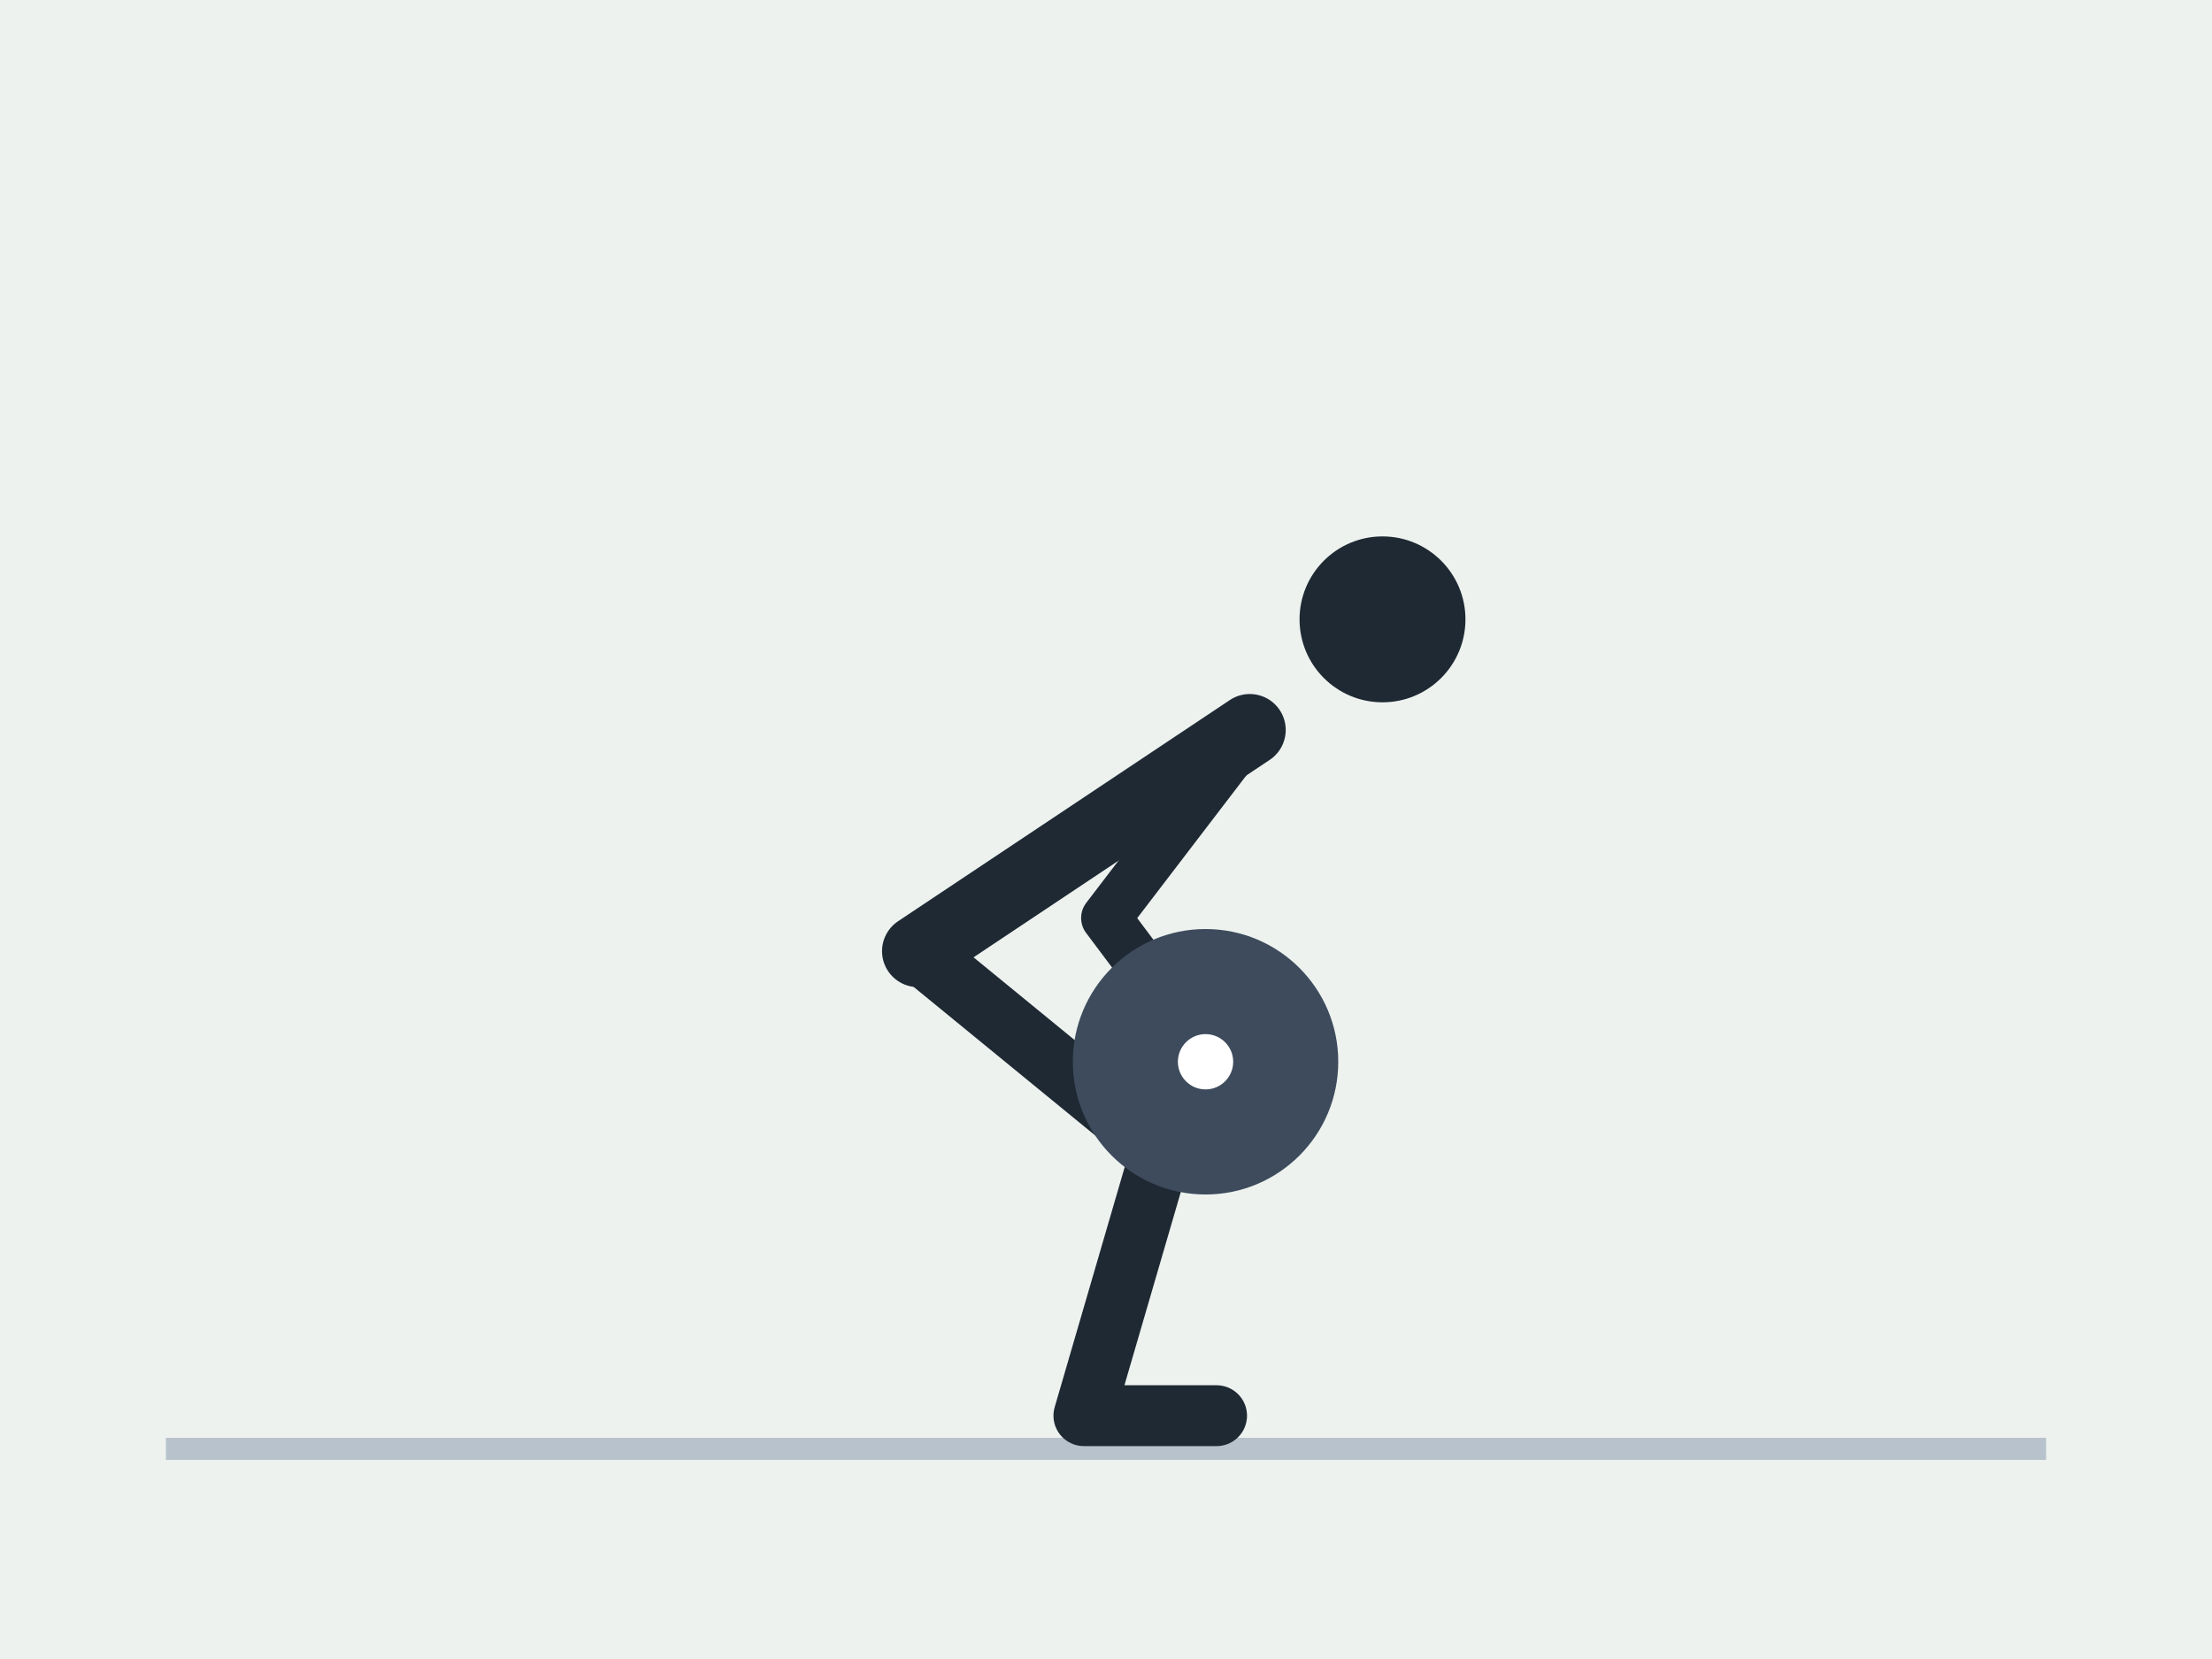
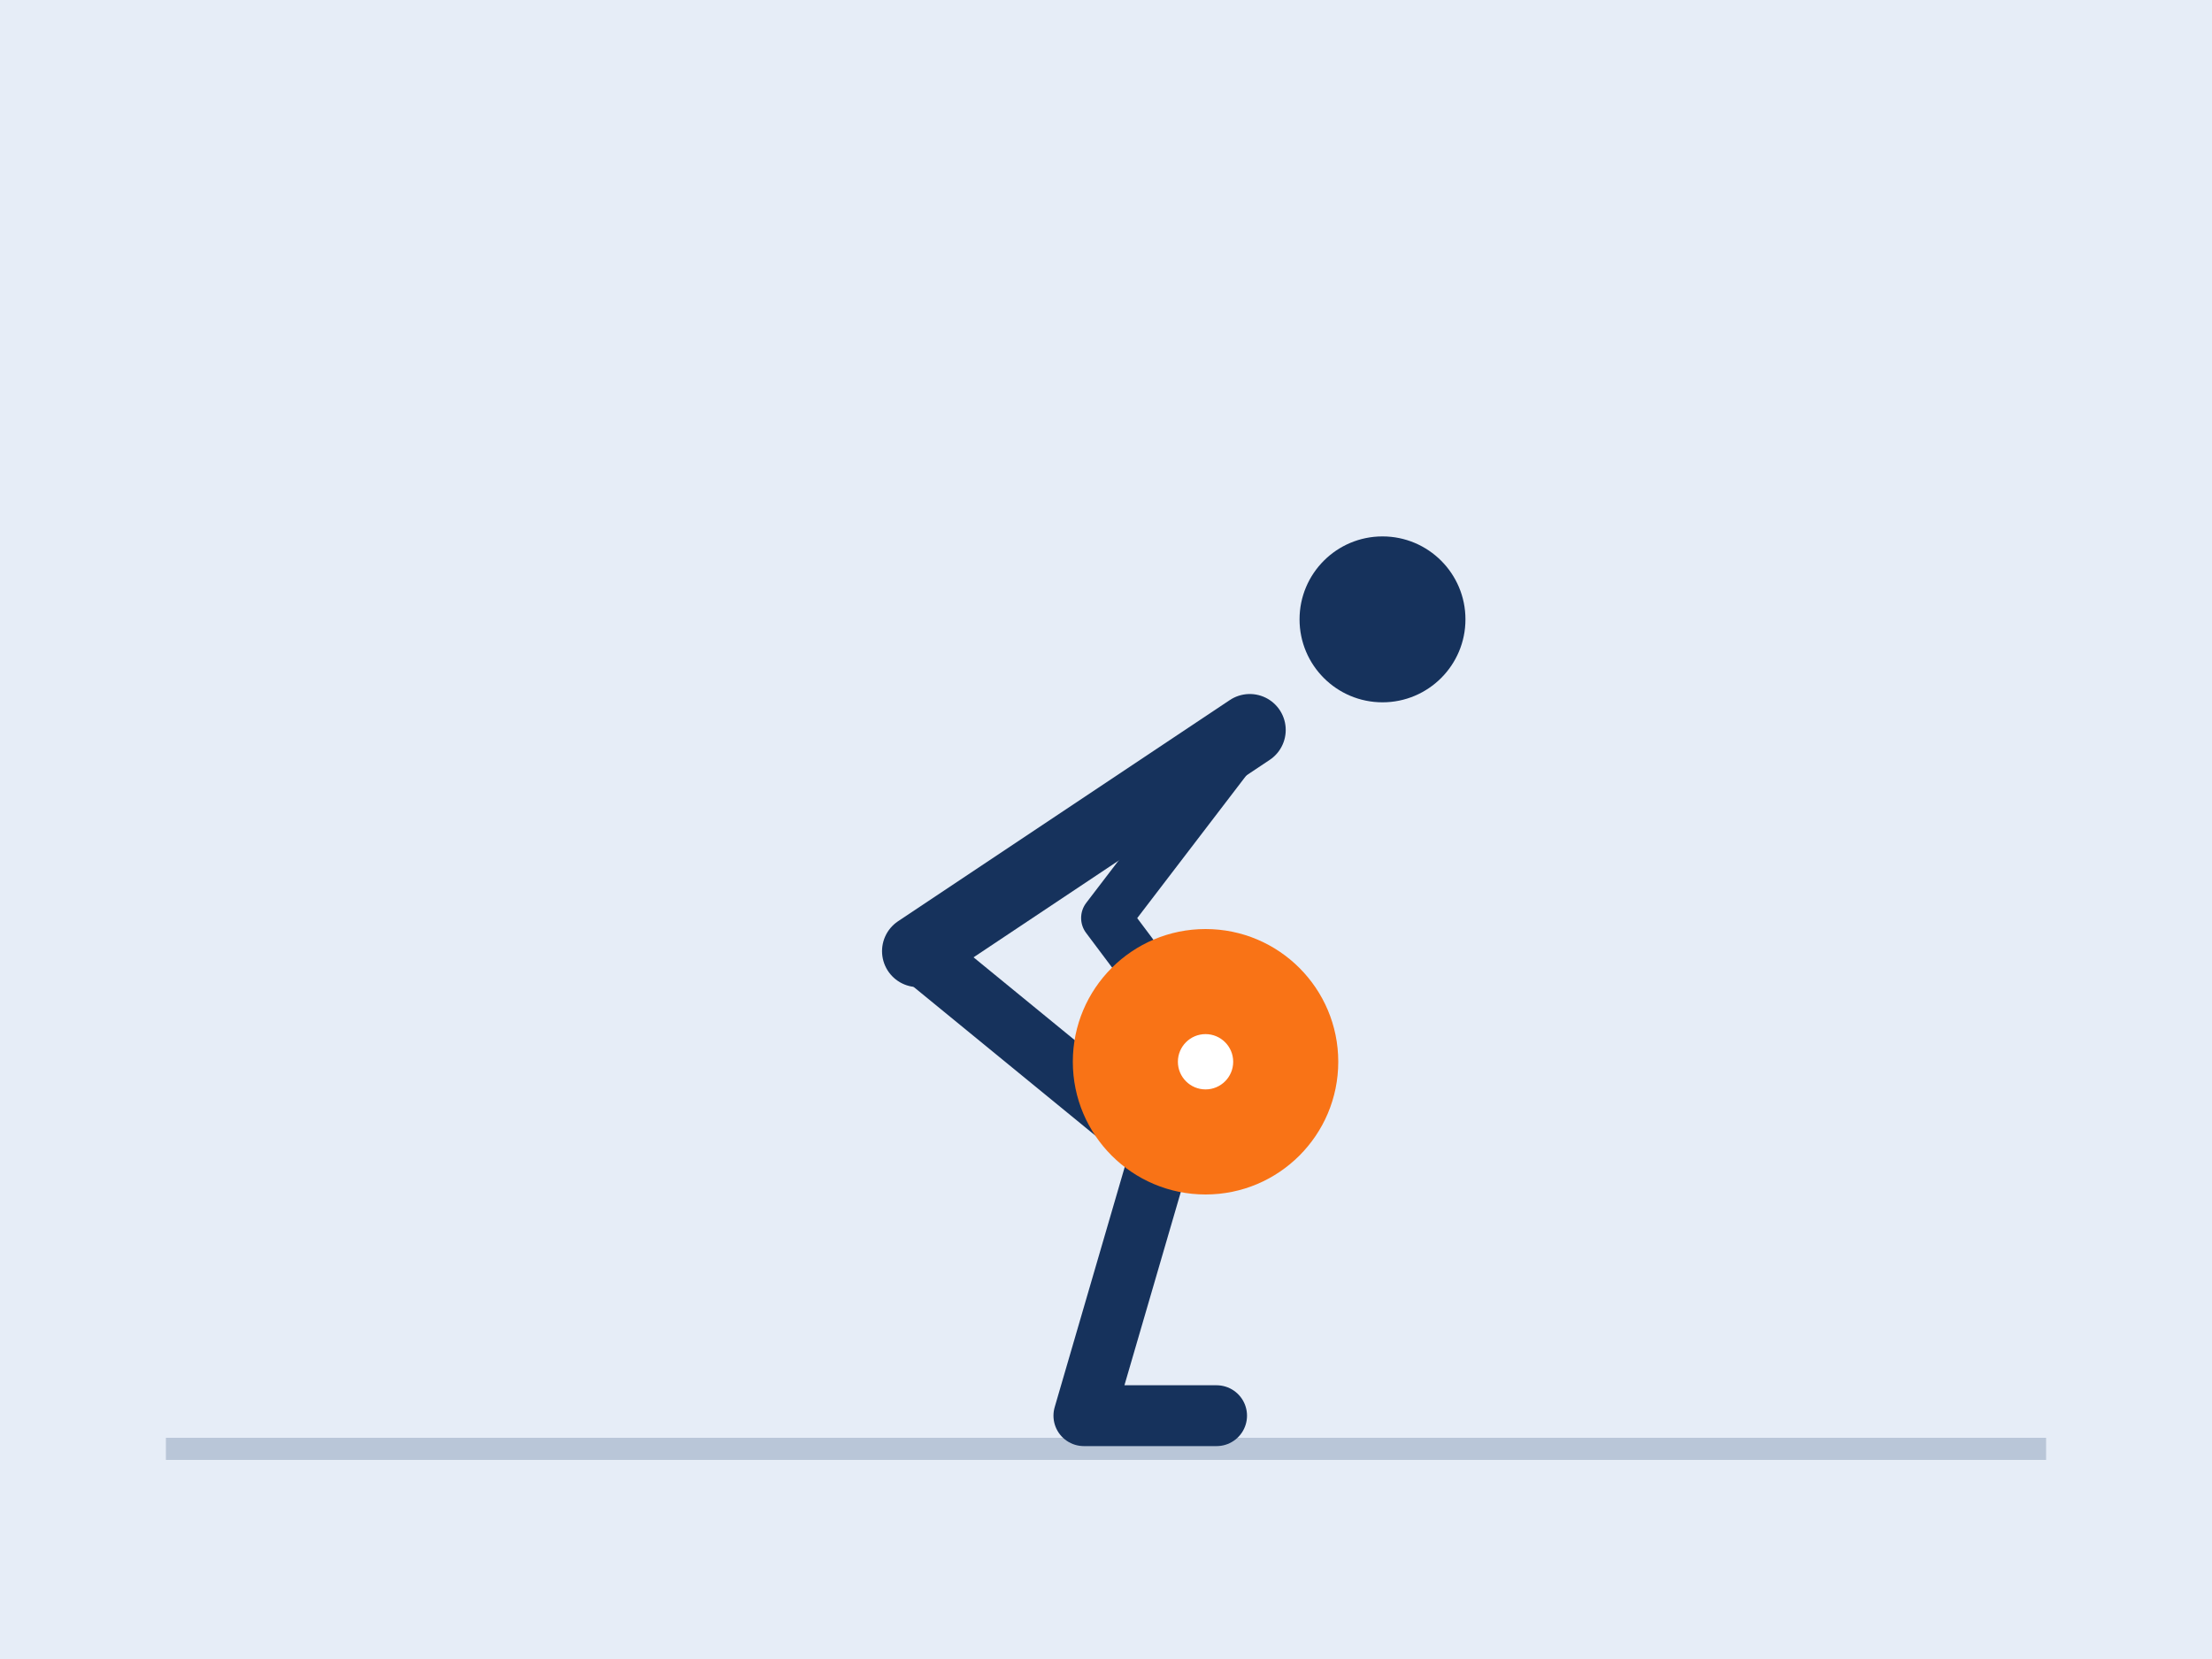
<svg xmlns="http://www.w3.org/2000/svg" viewBox="0 0 400 300" width="400" height="300">
-   <rect width="400" height="300" fill="#edf2ef" />
-   <line x1="30" y1="262" x2="370" y2="262" stroke="#b8c2cc" stroke-width="4" />
-   <polyline points="166,172 210,208 196,256 220,256" fill="none" stroke="#1f2933" stroke-width="11" stroke-linecap="round" stroke-linejoin="round" />
-   <line x1="226" y1="132" x2="166" y2="172" stroke="#1f2933" stroke-width="13" stroke-linecap="round" />
-   <polyline points="226,132 200,166 218,190" fill="none" stroke="#1f2933" stroke-width="9" stroke-linecap="round" stroke-linejoin="round" />
-   <circle cx="250" cy="112" r="15" fill="#1f2933" />
-   <circle cx="218" cy="192" r="24" fill="#3d4b5c" />
+   <rect width="400" height="300" fill="#e6edf7" />
+   <line x1="30" y1="262" x2="370" y2="262" stroke="#b9c6d8" stroke-width="4" />
+   <polyline points="166,172 210,208 196,256 220,256" fill="none" stroke="#16325c" stroke-width="11" stroke-linecap="round" stroke-linejoin="round" />
+   <line x1="226" y1="132" x2="166" y2="172" stroke="#16325c" stroke-width="13" stroke-linecap="round" />
+   <polyline points="226,132 200,166 218,190" fill="none" stroke="#16325c" stroke-width="9" stroke-linecap="round" stroke-linejoin="round" />
+   <circle cx="250" cy="112" r="15" fill="#16325c" />
+   <circle cx="218" cy="192" r="24" fill="#f97316" />
  <circle cx="218" cy="192" r="5" fill="#ffffff" />
</svg>
